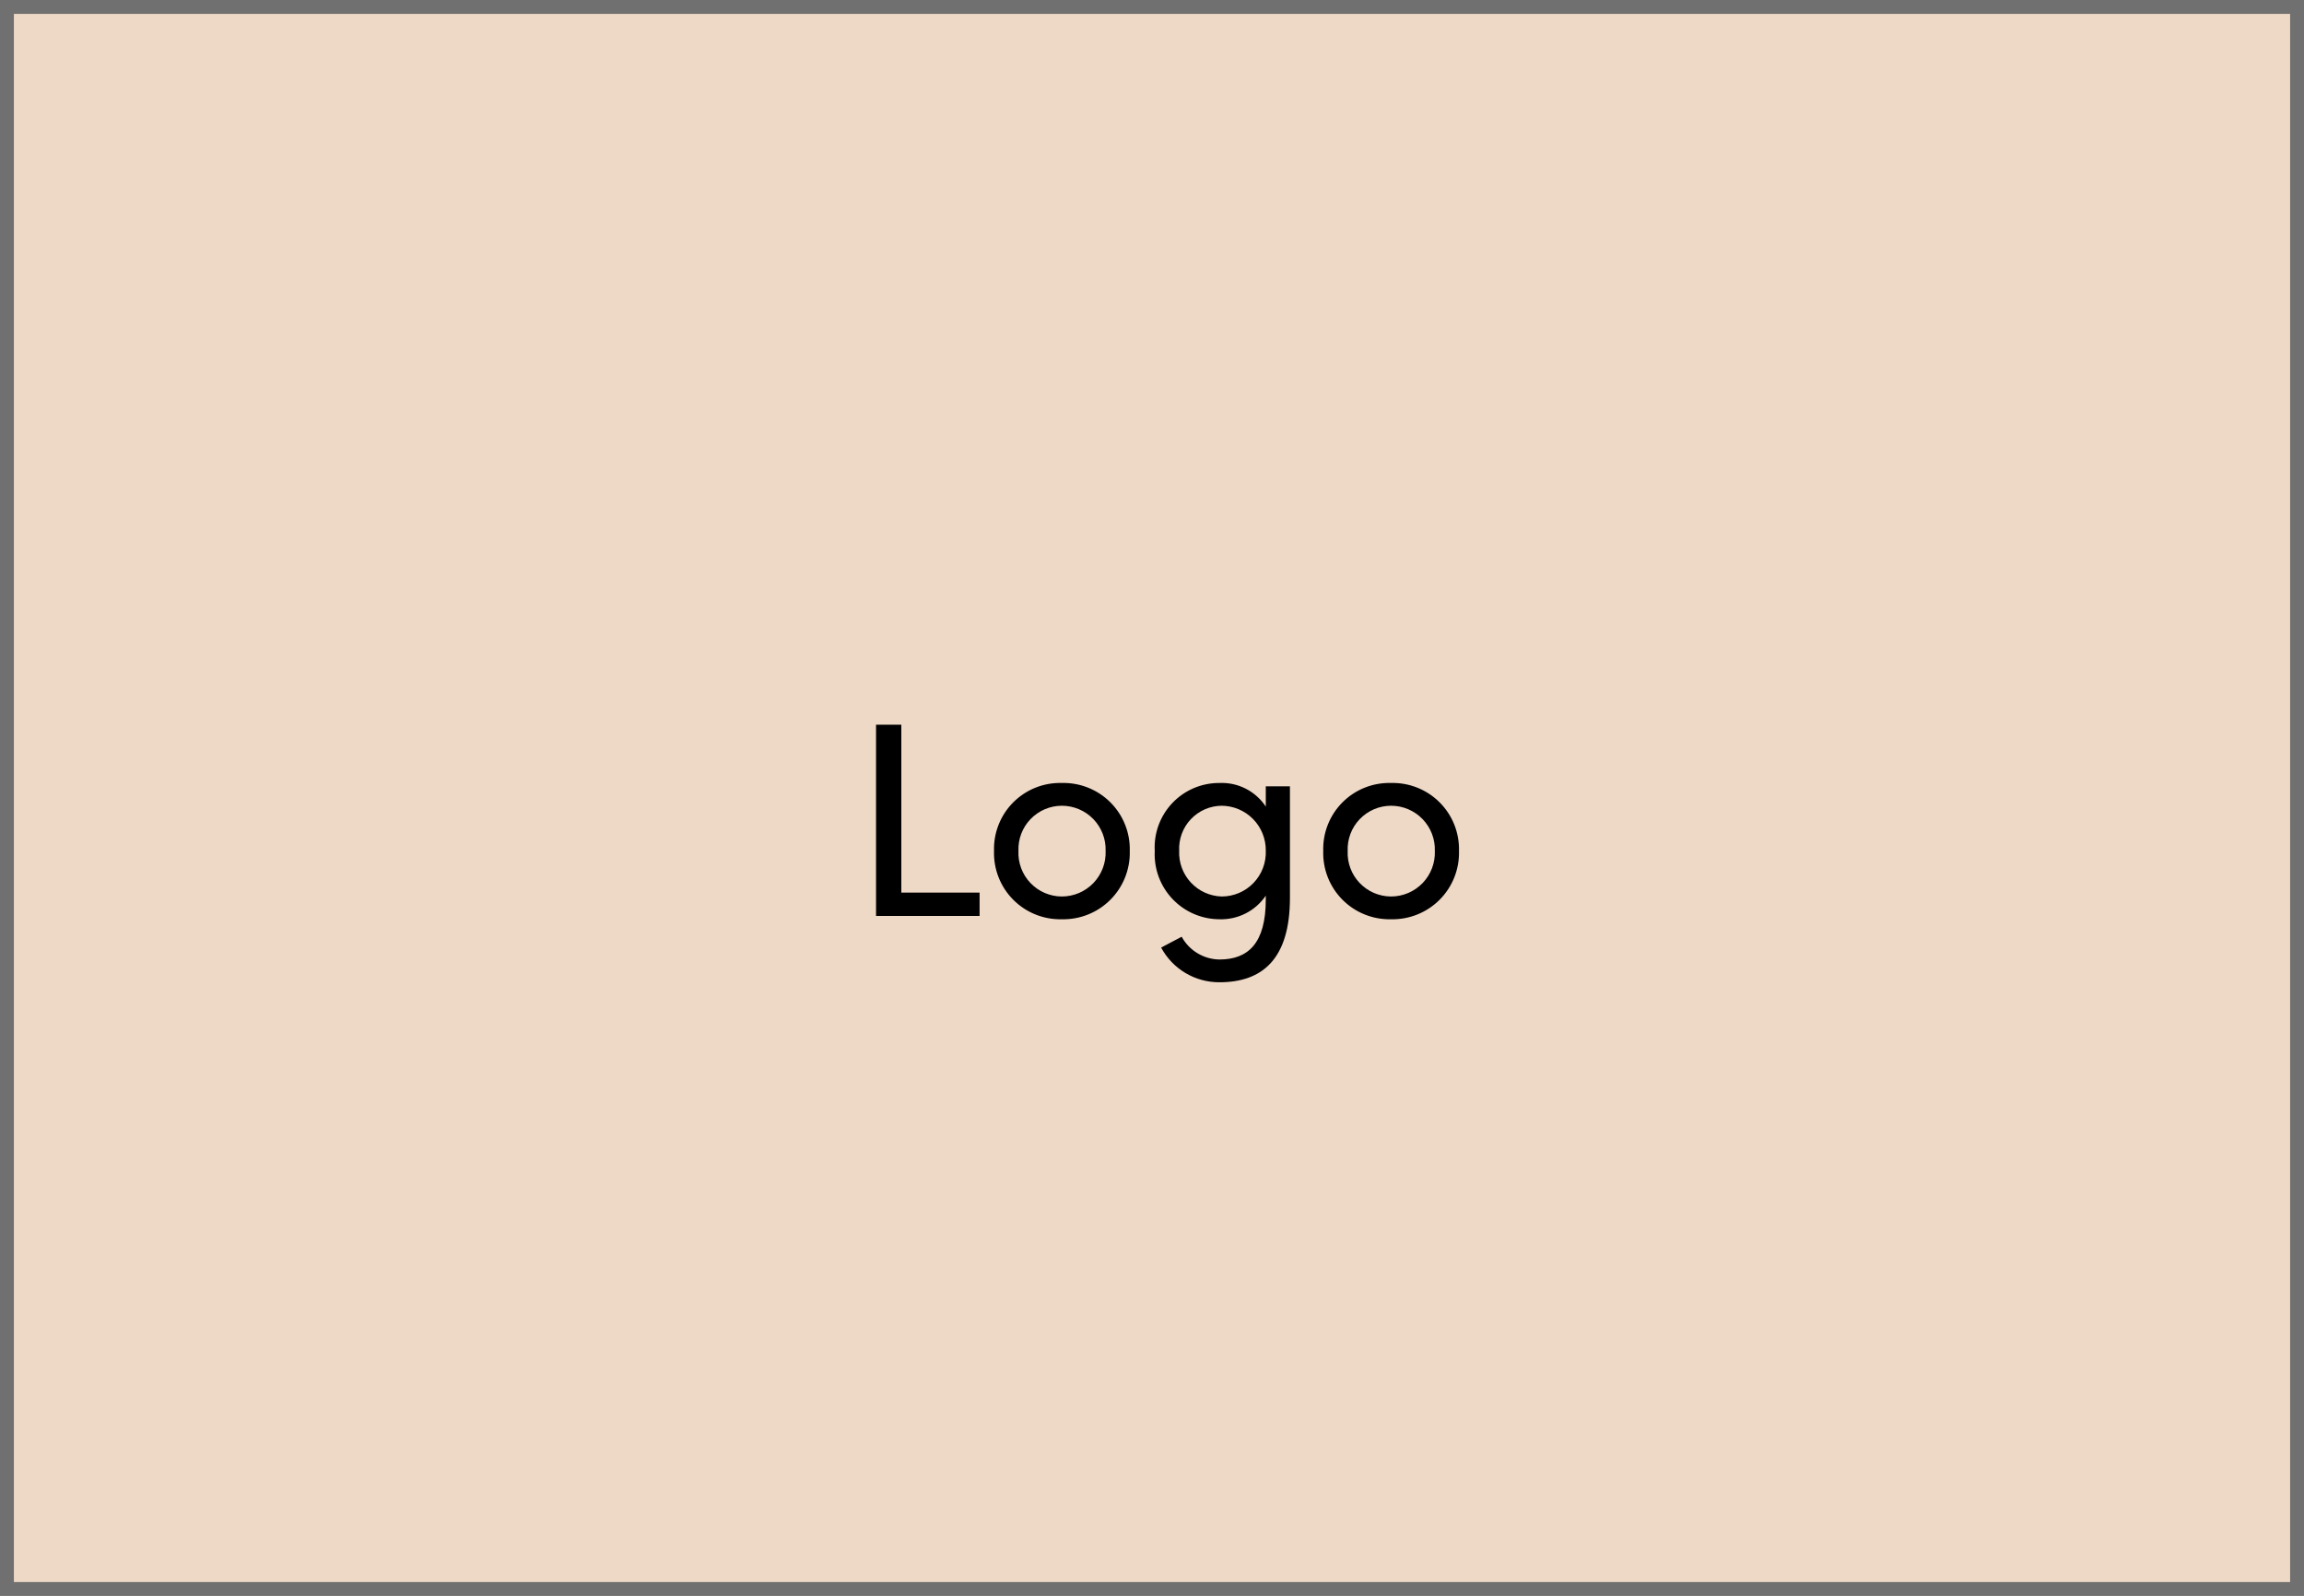
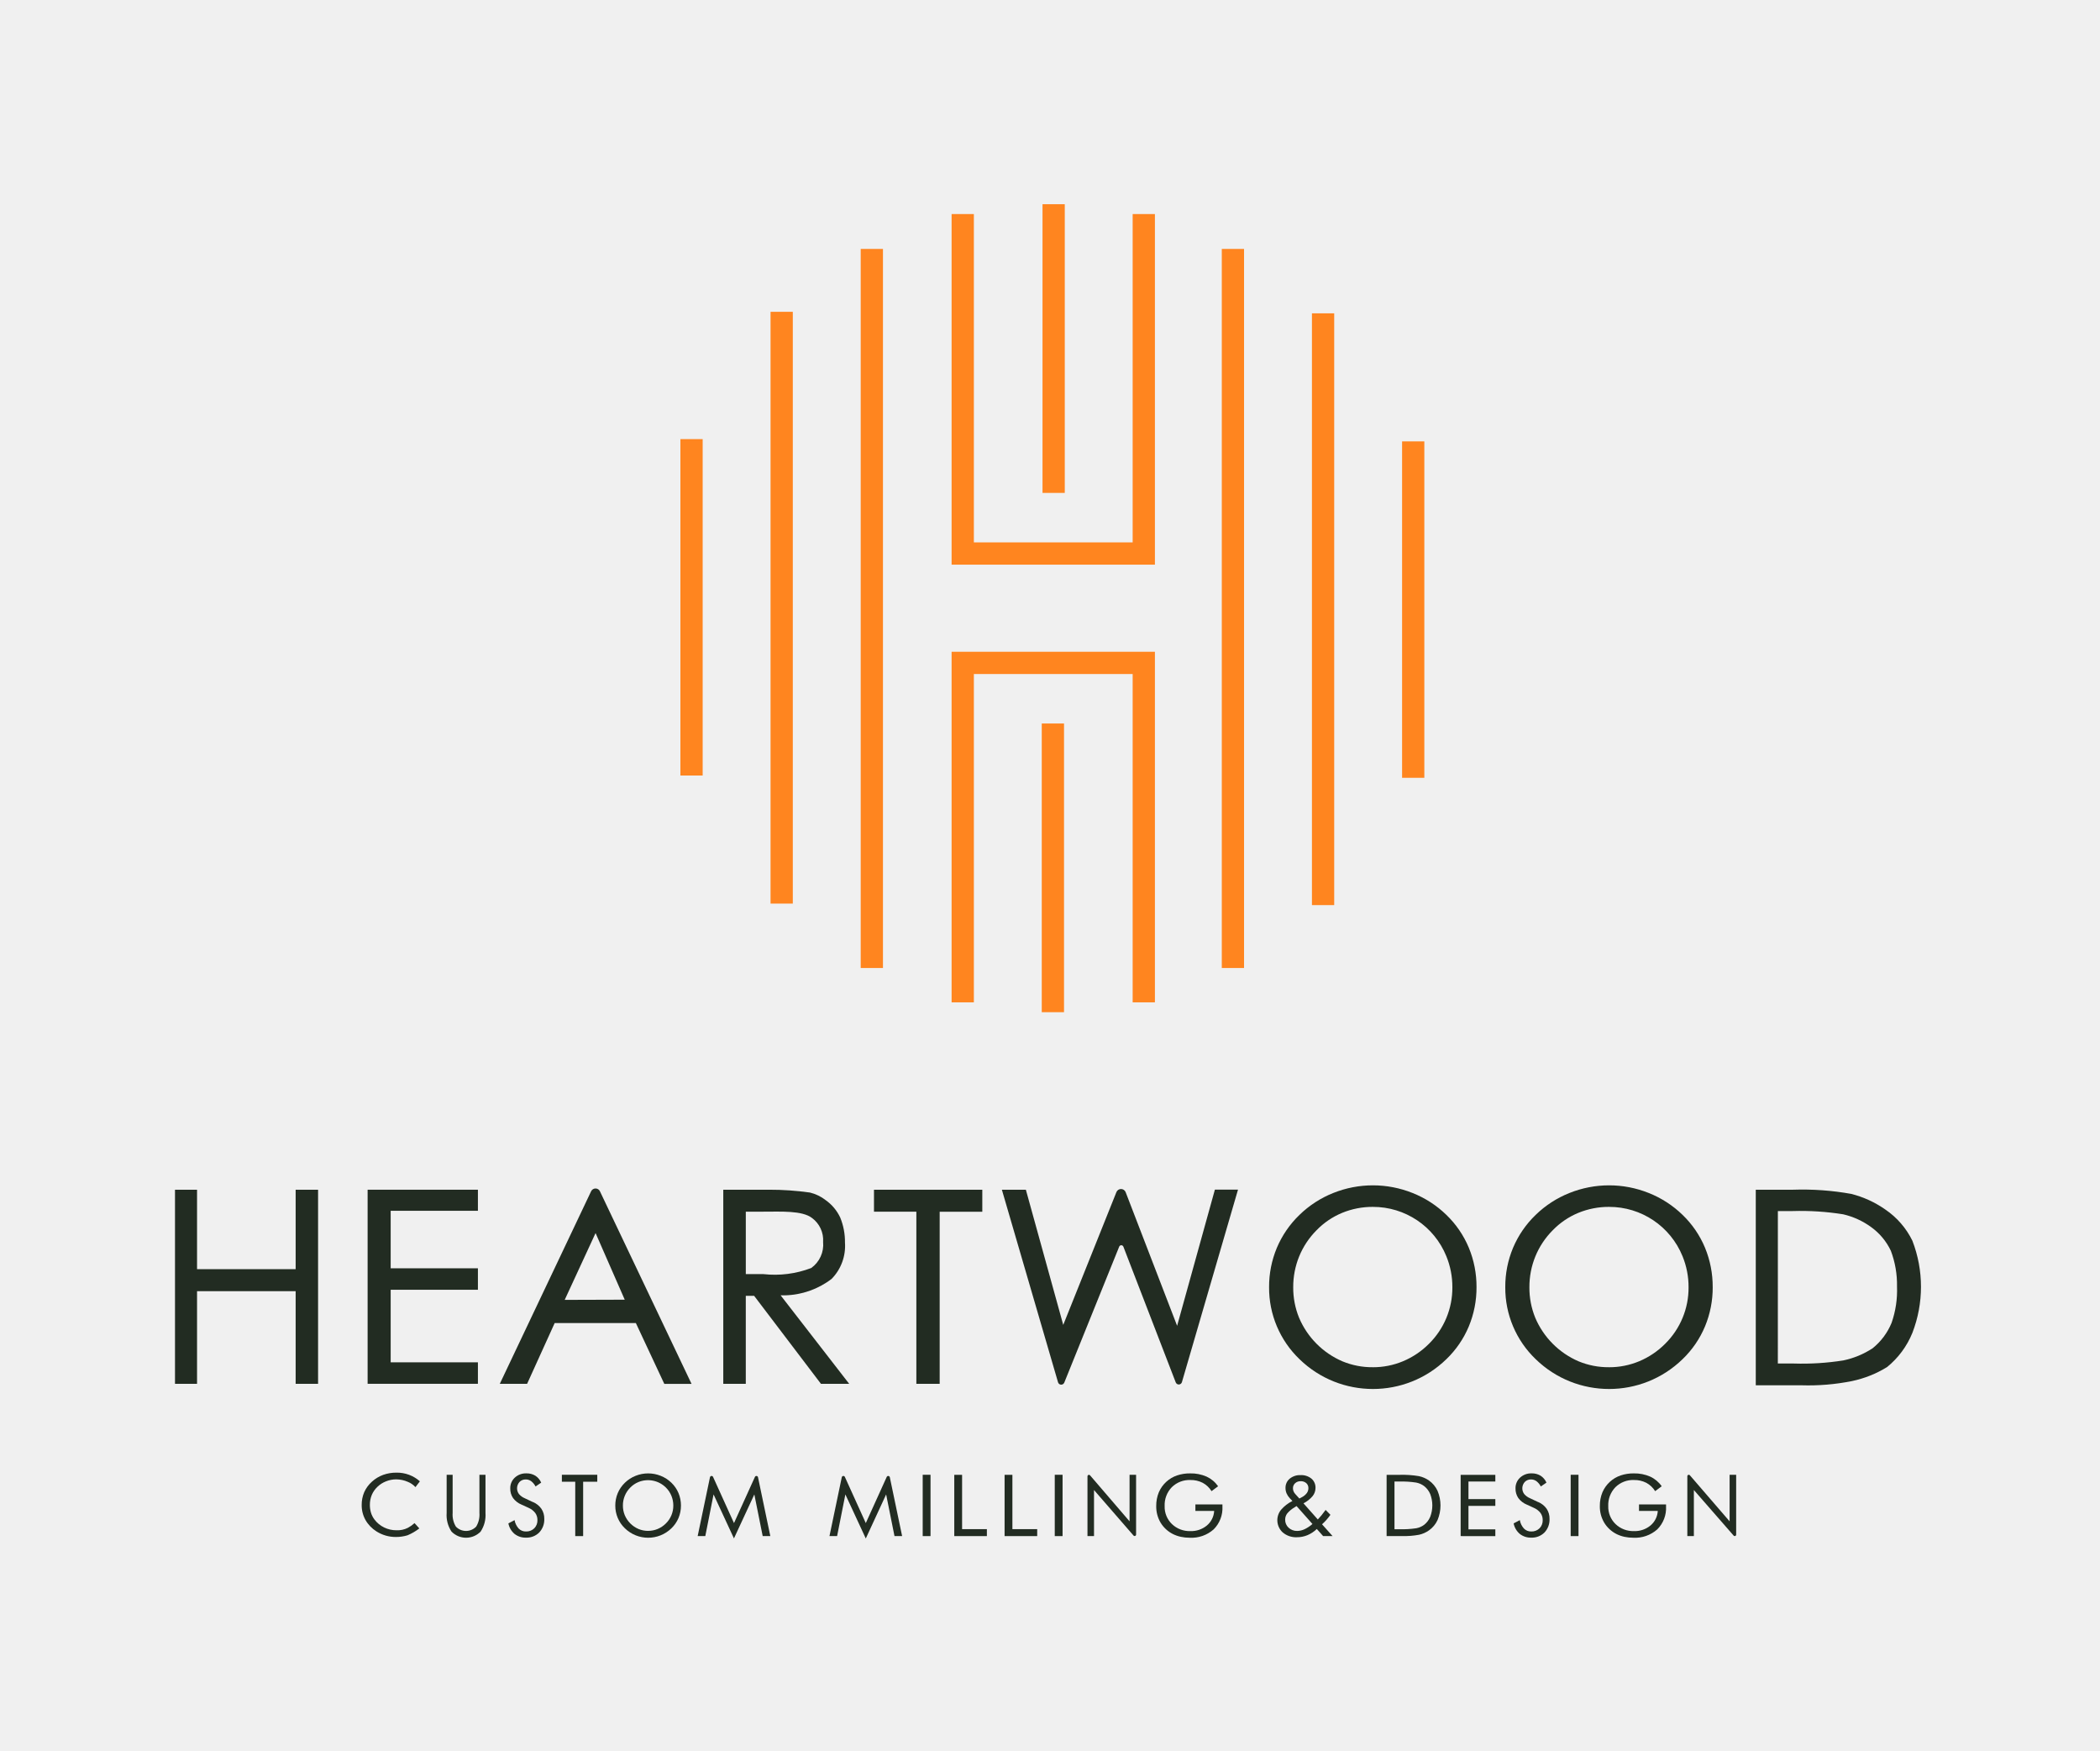
- <svg xmlns="http://www.w3.org/2000/svg" width="166" height="115" viewBox="0 0 166 115">
-   <g id="Group_32" data-name="Group 32" transform="translate(-3346 -6210)">
-     <g id="Rectangle_432" data-name="Rectangle 432" transform="translate(3346 6210)" fill="#eed8c6" stroke="#707070" stroke-width="1">
-       <rect width="166" height="115" stroke="none" />
-       <rect x="0.5" y="0.5" width="165" height="114" fill="none" />
+ <svg xmlns="http://www.w3.org/2000/svg" width="144" height="120" viewBox="0 0 144 120">
+   <defs>
+     <clipPath id="clip-path">
+       <rect id="Rectangle_375" data-name="Rectangle 375" width="144" height="120" transform="translate(2278 692)" fill="#fff" stroke="#707070" stroke-width="1" />
+     </clipPath>
+     <clipPath id="clip-path-2">
+       <rect id="Rectangle_374" data-name="Rectangle 374" width="119.726" height="91.469" fill="none" />
+     </clipPath>
+   </defs>
+   <g id="Mask_Group_52" data-name="Mask Group 52" transform="translate(-2278 -692)" clip-path="url(#clip-path)">
+     <g id="Group_16" data-name="Group 16" transform="translate(2290 706)">
+       <rect id="Rectangle_363" data-name="Rectangle 363" width="1.526" height="23.063" transform="translate(34.657 16.103)" fill="#ff851f" />
+       <rect id="Rectangle_364" data-name="Rectangle 364" width="1.526" height="40.569" transform="translate(40.838 7.376)" fill="#ff851f" />
+       <rect id="Rectangle_365" data-name="Rectangle 365" width="1.526" height="49.296" transform="translate(47.02 3.065)" fill="#ff851f" />
+       <rect id="Rectangle_366" data-name="Rectangle 366" width="1.526" height="23.063" transform="translate(84.143 16.259)" fill="#ff851f" />
+       <rect id="Rectangle_367" data-name="Rectangle 367" width="1.526" height="40.569" transform="translate(77.962 7.48)" fill="#ff851f" />
+       <rect id="Rectangle_368" data-name="Rectangle 368" width="1.526" height="49.296" transform="translate(71.78 3.065)" fill="#ff851f" />
+       <path id="Path_9" data-name="Path 9" d="M156.99,25.848H143.049V1.814h1.526V24.322h10.889V1.814h1.526Z" transform="translate(-89.796 -1.139)" fill="#ff851f" />
+       <rect id="Rectangle_369" data-name="Rectangle 369" width="1.526" height="19.791" transform="translate(59.487)" fill="#ff851f" />
+       <path id="Path_10" data-name="Path 10" d="M156.99,106.449h-1.526V83.941H144.575v22.508h-1.526V82.415H156.99Z" transform="translate(-89.796 -51.734)" fill="#ff851f" />
+       <rect id="Rectangle_370" data-name="Rectangle 370" width="1.526" height="19.791" transform="translate(59.435 35.599)" fill="#ff851f" />
+       <g id="Group_14" data-name="Group 14">
+         <g id="Group_13" data-name="Group 13" clip-path="url(#clip-path-2)">
+           <path id="Path_11" data-name="Path 11" d="M38.072,234.564a1.384,1.384,0,0,0-.515-.359,2.02,2.02,0,0,0-.8-.173,1.874,1.874,0,0,0-.7.135,1.782,1.782,0,0,0-.59.376,1.67,1.67,0,0,0-.388.558,1.753,1.753,0,0,0-.13.682,1.8,1.8,0,0,0,.077.54,1.5,1.5,0,0,0,.231.454,1.832,1.832,0,0,0,.667.552,1.911,1.911,0,0,0,.854.194,1.586,1.586,0,0,0,.783-.171,2.243,2.243,0,0,0,.45-.32l.329.364a3.635,3.635,0,0,1-.809.471,2.762,2.762,0,0,1-.8.116A2.46,2.46,0,0,1,35.4,237.6a2.229,2.229,0,0,1-.753-.784,2.058,2.058,0,0,1-.26-1.022,2.185,2.185,0,0,1,.174-.883,2.126,2.126,0,0,1,.531-.722,2.329,2.329,0,0,1,.764-.463,2.638,2.638,0,0,1,.915-.154,2.352,2.352,0,0,1,1.607.595l-.307.4Z" transform="translate(-21.586 -146.616)" fill="#222c22" />
+           <path id="Path_12" data-name="Path 12" d="M50.028,233.973h.414v2.616a1.58,1.58,0,0,0,.222.936.961.961,0,0,0,1.393,0,1.577,1.577,0,0,0,.222-.936v-2.616h.416v2.616a2.049,2.049,0,0,1-.332,1.277,1.394,1.394,0,0,1-2,0,2.045,2.045,0,0,1-.332-1.277v-2.616Z" transform="translate(-31.404 -146.871)" fill="#222c22" />
+           <path id="Path_13" data-name="Path 13" d="M63.1,235.674a1.346,1.346,0,0,1,.579.465,1.2,1.2,0,0,1,.195.686,1.283,1.283,0,0,1-.345.935,1.218,1.218,0,0,1-.914.354,1.2,1.2,0,0,1-.779-.254,1.268,1.268,0,0,1-.424-.722l.424-.224a1.157,1.157,0,0,0,.283.578.672.672,0,0,0,.5.2.769.769,0,0,0,.569-.217.761.761,0,0,0,.217-.564.81.81,0,0,0-.152-.49,1.159,1.159,0,0,0-.458-.351l-.478-.218a1.369,1.369,0,0,1-.584-.451,1.126,1.126,0,0,1-.192-.66.972.972,0,0,1,.312-.74,1.115,1.115,0,0,1,.795-.293,1.139,1.139,0,0,1,.614.161,1.067,1.067,0,0,1,.4.474l-.386.264a1.064,1.064,0,0,0-.3-.363.615.615,0,0,0-.37-.119.576.576,0,0,0-.431.172.654.654,0,0,0-.039.827,1.073,1.073,0,0,0,.4.29l.561.264Z" transform="translate(-38.552 -146.703)" fill="#222c22" />
+           <path id="Path_14" data-name="Path 14" d="M248.259,235.674a1.346,1.346,0,0,1,.579.465,1.2,1.2,0,0,1,.195.686,1.283,1.283,0,0,1-.345.935,1.218,1.218,0,0,1-.914.354,1.2,1.2,0,0,1-.779-.254,1.268,1.268,0,0,1-.424-.722l.424-.224a1.158,1.158,0,0,0,.283.578.672.672,0,0,0,.5.2.769.769,0,0,0,.569-.217.761.761,0,0,0,.217-.564.81.81,0,0,0-.152-.49,1.159,1.159,0,0,0-.458-.351l-.478-.218a1.369,1.369,0,0,1-.584-.451,1.126,1.126,0,0,1-.192-.66.972.972,0,0,1,.312-.74,1.115,1.115,0,0,1,.795-.293,1.14,1.14,0,0,1,.614.161,1.067,1.067,0,0,1,.4.474l-.386.264a1.064,1.064,0,0,0-.3-.363.615.615,0,0,0-.37-.119.576.576,0,0,0-.431.172.654.654,0,0,0-.039.827,1.073,1.073,0,0,0,.4.29l.561.264Z" transform="translate(-154.779 -146.703)" fill="#222c22" />
+           <path id="Path_15" data-name="Path 15" d="M72.176,238.177V234.45h-.917v-.477h2.428v.477h-.969v3.727Z" transform="translate(-44.731 -146.871)" fill="#222c22" />
+           <path id="Path_16" data-name="Path 16" d="M85.6,235.925a2.186,2.186,0,0,1-.167.85,2.121,2.121,0,0,1-.487.709,2.291,2.291,0,0,1-3.19,0,2.136,2.136,0,0,1-.659-1.559,2.183,2.183,0,0,1,.168-.851,2.145,2.145,0,0,1,.491-.714,2.231,2.231,0,0,1,.731-.474,2.32,2.32,0,0,1,1.726,0,2.243,2.243,0,0,1,.733.474,2.118,2.118,0,0,1,.487.711,2.2,2.2,0,0,1,.167.854Zm-2.252,1.734a1.684,1.684,0,0,0,.658-.131,1.742,1.742,0,0,0,.563-.38,1.7,1.7,0,0,0,.507-1.223,1.757,1.757,0,0,0-.131-.672,1.706,1.706,0,0,0-.376-.563,1.742,1.742,0,0,0-1.887-.376,1.655,1.655,0,0,0-.556.376,1.726,1.726,0,0,0-.507,1.235,1.714,1.714,0,0,0,.128.66,1.785,1.785,0,0,0,.941.945,1.694,1.694,0,0,0,.658.13Z" transform="translate(-50.906 -146.712)" fill="#222c22" />
+           <path id="Path_17" data-name="Path 17" d="M98.763,238.476l-1.4-3.02-.567,2.857h-.523l.844-4.034a.112.112,0,0,1,.212-.023l1.435,3.165,1.435-3.165a.112.112,0,0,1,.212.023l.844,4.034h-.523l-.573-2.857-1.4,3.02Z" transform="translate(-60.433 -147.007)" fill="#222c22" />
+           <path id="Path_18" data-name="Path 18" d="M123.039,238.476l-1.4-3.02-.567,2.857h-.523l.844-4.034a.112.112,0,0,1,.212-.023l1.435,3.165,1.435-3.165a.112.112,0,0,1,.212.023l.844,4.034h-.523l-.573-2.857-1.395,3.02Z" transform="translate(-75.671 -147.007)" fill="#222c22" />
+           <rect id="Rectangle_371" data-name="Rectangle 371" width="0.536" height="4.204" transform="translate(51.271 87.102)" fill="#222c22" />
+           <path id="Path_19" data-name="Path 19" d="M143.539,238.177v-4.2h.536V237.7h1.7v.477h-2.239Z" transform="translate(-90.103 -146.871)" fill="#222c22" />
+           <path id="Path_20" data-name="Path 20" d="M152.807,238.177v-4.2h.536V237.7h1.7v.477h-2.239Z" transform="translate(-95.921 -146.871)" fill="#222c22" />
+           <rect id="Rectangle_372" data-name="Rectangle 372" width="0.536" height="4.204" transform="translate(60.326 87.102)" fill="#222c22" />
+           <path id="Path_21" data-name="Path 21" d="M168.075,238.174v-4.108a.1.1,0,0,1,.171-.063l2.715,3.161v-3.193h.447v4.108a.1.1,0,0,1-.17.064l-2.715-3.126v3.158h-.447Z" transform="translate(-105.505 -146.869)" fill="#222c22" />
+           <path id="Path_22" data-name="Path 22" d="M183.409,235.847h1.86v.141a2.06,2.06,0,0,1-.6,1.568,2.292,2.292,0,0,1-1.648.574,2.822,2.822,0,0,1-.605-.063,2.3,2.3,0,0,1-.531-.184,2.081,2.081,0,0,1-.856-.785,2.162,2.162,0,0,1-.3-1.139,2.408,2.408,0,0,1,.18-.949,2.094,2.094,0,0,1,1.252-1.153,2.744,2.744,0,0,1,.893-.138,2.672,2.672,0,0,1,1.127.22,1.974,1.974,0,0,1,.791.662l-.45.336a1.6,1.6,0,0,0-.607-.573,1.787,1.787,0,0,0-.844-.191,1.717,1.717,0,0,0-1.275.494,1.756,1.756,0,0,0-.49,1.292,1.643,1.643,0,0,0,.5,1.234,1.745,1.745,0,0,0,1.267.482,1.684,1.684,0,0,0,1.129-.383,1.4,1.4,0,0,0,.5-1h-1.287v-.448Z" transform="translate(-113.445 -146.712)" fill="#222c22" />
+           <path id="Path_23" data-name="Path 23" d="M206.189,238.216l-.434-.488a2.116,2.116,0,0,1-.641.424,1.879,1.879,0,0,1-.73.142,1.4,1.4,0,0,1-.967-.33,1.132,1.132,0,0,1-.112-1.555,2.482,2.482,0,0,1,.778-.6l-.185-.193a1.178,1.178,0,0,1-.219-.333.941.941,0,0,1-.071-.367.8.8,0,0,1,.288-.636,1.112,1.112,0,0,1,.747-.245,1.1,1.1,0,0,1,.744.241.8.8,0,0,1,.278.64.891.891,0,0,1-.2.561,2.062,2.062,0,0,1-.624.493l.982,1.106c.082-.084.167-.181.256-.289s.182-.23.28-.366l.33.336a4.18,4.18,0,0,1-.276.349,3.5,3.5,0,0,1-.3.3l.721.807h-.65Zm-.733-.83-1.09-1.229-.132.083a1.944,1.944,0,0,0-.51.425.694.694,0,0,0-.14.422.727.727,0,0,0,.236.554.828.828,0,0,0,.59.221,1.214,1.214,0,0,0,.5-.115A2.368,2.368,0,0,0,205.456,237.386Zm-.9-1.745.2-.106a.966.966,0,0,0,.316-.272.572.572,0,0,0,.106-.333.445.445,0,0,0-.145-.346.555.555,0,0,0-.385-.131.536.536,0,0,0-.382.138.459.459,0,0,0-.147.35.54.54,0,0,0,.041.207.617.617,0,0,0,.122.187l.277.307Z" transform="translate(-127.459 -146.91)" fill="#222c22" />
+           <path id="Path_24" data-name="Path 24" d="M223.174,238.177v-4.2h.865a6.9,6.9,0,0,1,1.354.09,1.9,1.9,0,0,1,.688.3,1.781,1.781,0,0,1,.588.712,2.591,2.591,0,0,1,0,1.994,1.762,1.762,0,0,1-.59.711,1.893,1.893,0,0,1-.673.3,5.513,5.513,0,0,1-1.175.09h-1.06Zm.542-.471h.342a6.519,6.519,0,0,0,1.152-.068,1.3,1.3,0,0,0,.533-.231,1.372,1.372,0,0,0,.422-.555,2.174,2.174,0,0,0,0-1.556,1.372,1.372,0,0,0-.424-.552,1.314,1.314,0,0,0-.541-.237,6.321,6.321,0,0,0-1.144-.07h-.342v3.27Z" transform="translate(-140.092 -146.871)" fill="#222c22" />
+           <path id="Path_25" data-name="Path 25" d="M236.814,238.177v-4.2h2.378v.457H237.35v1.206h1.842v.465H237.35v1.611h1.842v.465Z" transform="translate(-148.655 -146.871)" fill="#222c22" />
+           <rect id="Rectangle_373" data-name="Rectangle 373" width="0.536" height="4.204" transform="translate(95.704 87.102)" fill="#222c22" />
+           <path id="Path_26" data-name="Path 26" d="M265.119,235.847h1.86v.141a2.06,2.06,0,0,1-.6,1.568,2.292,2.292,0,0,1-1.648.574,2.822,2.822,0,0,1-.605-.063,2.3,2.3,0,0,1-.531-.184,2.082,2.082,0,0,1-.856-.785,2.162,2.162,0,0,1-.3-1.139,2.408,2.408,0,0,1,.18-.949,2.094,2.094,0,0,1,1.252-1.153,2.744,2.744,0,0,1,.893-.138,2.672,2.672,0,0,1,1.127.22,1.973,1.973,0,0,1,.791.662l-.45.336a1.6,1.6,0,0,0-.607-.573,1.787,1.787,0,0,0-.844-.191,1.717,1.717,0,0,0-1.275.494,1.755,1.755,0,0,0-.49,1.292,1.643,1.643,0,0,0,.5,1.234,1.745,1.745,0,0,0,1.267.482,1.684,1.684,0,0,0,1.129-.383,1.4,1.4,0,0,0,.5-1h-1.287v-.448Z" transform="translate(-164.736 -146.712)" fill="#222c22" />
+           <path id="Path_27" data-name="Path 27" d="M278.568,238.177v-4.092a.1.1,0,0,1,.182-.068l2.717,3.149v-3.193h.449v4.091a.1.1,0,0,1-.182.068l-2.718-3.114v3.158h-.449Z" transform="translate(-174.865 -146.871)" fill="#222c22" />
+           <path id="Path_28" data-name="Path 28" d="M0,194.786V181.48H1.512v5.446H8.273V181.48H9.811v13.306H8.273v-6.351H1.512v6.351Z" transform="translate(0 -113.92)" fill="#222c22" />
+           <path id="Path_29" data-name="Path 29" d="M35.48,194.786V181.48h7.563v1.445H37.061v3.942h5.982v1.472H37.061v4.974h5.982v1.472H35.48Z" transform="translate(-22.272 -113.92)" fill="#222c22" />
+           <path id="Path_30" data-name="Path 30" d="M66.694,181.453l6.281,13.2H71.107l-1.95-4.169H63.59L61.7,194.649H59.827l6.262-13.2a.335.335,0,0,1,.605,0Zm-.3,2.862-2.117,4.58,4.117-.013Z" transform="translate(-37.555 -113.783)" fill="#222c22" />
+           <path id="Path_31" data-name="Path 31" d="M100.99,194.786V181.48h3.126a19.847,19.847,0,0,1,2.818.194,2.807,2.807,0,0,1,1.074.519,3.039,3.039,0,0,1,1,1.191,4.394,4.394,0,0,1,.327,1.722,3.23,3.23,0,0,1-.914,2.486,5.468,5.468,0,0,1-3.216,1.129h-.282l4.7,6.065h-1.936l-4.58-6.03h-.573v6.03H100.99Zm1.545-11.8v4.28h1.209a7,7,0,0,0,3.278-.419,1.969,1.969,0,0,0,.814-1.784,1.878,1.878,0,0,0-.762-1.645c-.675-.519-2.118-.433-3.33-.433h-1.209Z" transform="translate(-63.394 -113.92)" fill="#222c22" />
+           <path id="Path_32" data-name="Path 32" d="M131.656,194.786v-11.8H128.75V181.48h7.428v1.509h-2.923v11.8h-1.6Z" transform="translate(-80.82 -113.92)" fill="#222c22" />
+           <path id="Path_33" data-name="Path 33" d="M152.308,181.408h1.645l2.563,9.267,3.645-9.1a.341.341,0,0,1,.634,0l3.53,9.163,2.59-9.336H168.5L164.654,194.6a.224.224,0,0,1-.424.018l-3.591-9.307a.154.154,0,0,0-.286,0l-3.766,9.321a.227.227,0,0,1-.428-.022Z" transform="translate(-95.608 -113.848)" fill="#222c22" />
+           <path id="Path_34" data-name="Path 34" d="M215.75,187.655a6.915,6.915,0,0,1-.528,2.69,6.709,6.709,0,0,1-1.537,2.245,7.226,7.226,0,0,1-10.076,0,6.77,6.77,0,0,1-2.083-4.935,6.893,6.893,0,0,1,.532-2.695,6.8,6.8,0,0,1,1.551-2.258,7.064,7.064,0,0,1,2.31-1.5,7.313,7.313,0,0,1,5.452,0,7.057,7.057,0,0,1,2.314,1.5,6.7,6.7,0,0,1,1.537,2.25,6.971,6.971,0,0,1,.528,2.7Zm-7.112,5.49a5.329,5.329,0,0,0,2.078-.413,5.52,5.52,0,0,0,1.778-1.2,5.389,5.389,0,0,0,1.6-3.872,5.551,5.551,0,0,0-.414-2.127,5.42,5.42,0,0,0-5.043-3.381,5.455,5.455,0,0,0-2.1.409,5.217,5.217,0,0,0-1.755,1.191,5.48,5.48,0,0,0-1.192,1.791,5.536,5.536,0,0,0-.409,2.117,5.427,5.427,0,0,0,.4,2.09,5.654,5.654,0,0,0,2.974,2.99A5.335,5.335,0,0,0,208.638,193.144Z" transform="translate(-126.503 -113.415)" fill="#222c22" />
+           <path id="Path_35" data-name="Path 35" d="M259.256,187.655a6.915,6.915,0,0,1-.528,2.69,6.708,6.708,0,0,1-1.537,2.245,7.226,7.226,0,0,1-10.076,0,6.769,6.769,0,0,1-2.083-4.935,6.893,6.893,0,0,1,.532-2.695,6.8,6.8,0,0,1,1.551-2.258,7.064,7.064,0,0,1,2.31-1.5,7.313,7.313,0,0,1,5.452,0,7.056,7.056,0,0,1,2.314,1.5,6.7,6.7,0,0,1,1.537,2.25,6.971,6.971,0,0,1,.527,2.7Zm-7.112,5.49a5.329,5.329,0,0,0,2.078-.413,5.521,5.521,0,0,0,1.778-1.2,5.389,5.389,0,0,0,1.6-3.872,5.551,5.551,0,0,0-.414-2.127,5.42,5.42,0,0,0-5.043-3.381,5.455,5.455,0,0,0-2.1.409,5.217,5.217,0,0,0-1.755,1.191,5.48,5.48,0,0,0-1.192,1.791,5.536,5.536,0,0,0-.41,2.117,5.427,5.427,0,0,0,.4,2.09,5.654,5.654,0,0,0,2.974,2.99A5.335,5.335,0,0,0,252.144,193.144Z" transform="translate(-153.813 -113.415)" fill="#222c22" />
+           <path id="Path_36" data-name="Path 36" d="M291.174,194.886V181.48h2.554a18.946,18.946,0,0,1,3.994.287,7.094,7.094,0,0,1,2.34,1.074,5.5,5.5,0,0,1,1.852,2.138,8.759,8.759,0,0,1,0,6.312,5.832,5.832,0,0,1-1.741,2.35,7.551,7.551,0,0,1-2.41.959,15.172,15.172,0,0,1-3.467.287Zm1.513-1.491h1.1a17.966,17.966,0,0,0,3.4-.214,5.844,5.844,0,0,0,2-.832,4.367,4.367,0,0,0,1.3-1.742,6.771,6.771,0,0,0,.372-2.484,6.608,6.608,0,0,0-.423-2.458,4.222,4.222,0,0,0-1.366-1.633,5.275,5.275,0,0,0-1.9-.866,18.467,18.467,0,0,0-3.472-.223h-1.009Z" transform="translate(-182.778 -113.92)" fill="#222c22" />
+         </g>
+       </g>
    </g>
-     <path id="Path_1" data-name="Path 1" d="M3.74-13.78H1.92V0H9.38V-1.68H3.74ZM15.3.24a4.788,4.788,0,0,0,4.9-4.92,4.772,4.772,0,0,0-4.9-4.9,4.755,4.755,0,0,0-4.88,4.9A4.772,4.772,0,0,0,15.3.24Zm0-1.64a3.138,3.138,0,0,1-3.12-3.28A3.133,3.133,0,0,1,15.3-7.94a3.153,3.153,0,0,1,3.16,3.26A3.158,3.158,0,0,1,15.3-1.4ZM30-7.88a3.8,3.8,0,0,0-3.34-1.7A4.639,4.639,0,0,0,22-4.68,4.683,4.683,0,0,0,26.68.24,3.882,3.882,0,0,0,30-1.46v.28c0,3.16-1.28,4.32-3.34,4.32A3.148,3.148,0,0,1,23.94,1.5l-1.48.78a4.741,4.741,0,0,0,4.2,2.5c3.08,0,5.08-1.66,5.08-6.08V-9.34H30ZM26.82-1.4a3.157,3.157,0,0,1-3.06-3.3,3.092,3.092,0,0,1,3.06-3.24A3.2,3.2,0,0,1,30-4.7,3.178,3.178,0,0,1,26.82-1.4ZM39.02.24a4.788,4.788,0,0,0,4.9-4.92,4.772,4.772,0,0,0-4.9-4.9,4.755,4.755,0,0,0-4.88,4.9A4.772,4.772,0,0,0,39.02.24Zm0-1.64A3.138,3.138,0,0,1,35.9-4.68a3.133,3.133,0,0,1,3.12-3.26,3.153,3.153,0,0,1,3.16,3.26A3.158,3.158,0,0,1,39.02-1.4Z" transform="translate(3407.198 6276)" />
  </g>
</svg>
